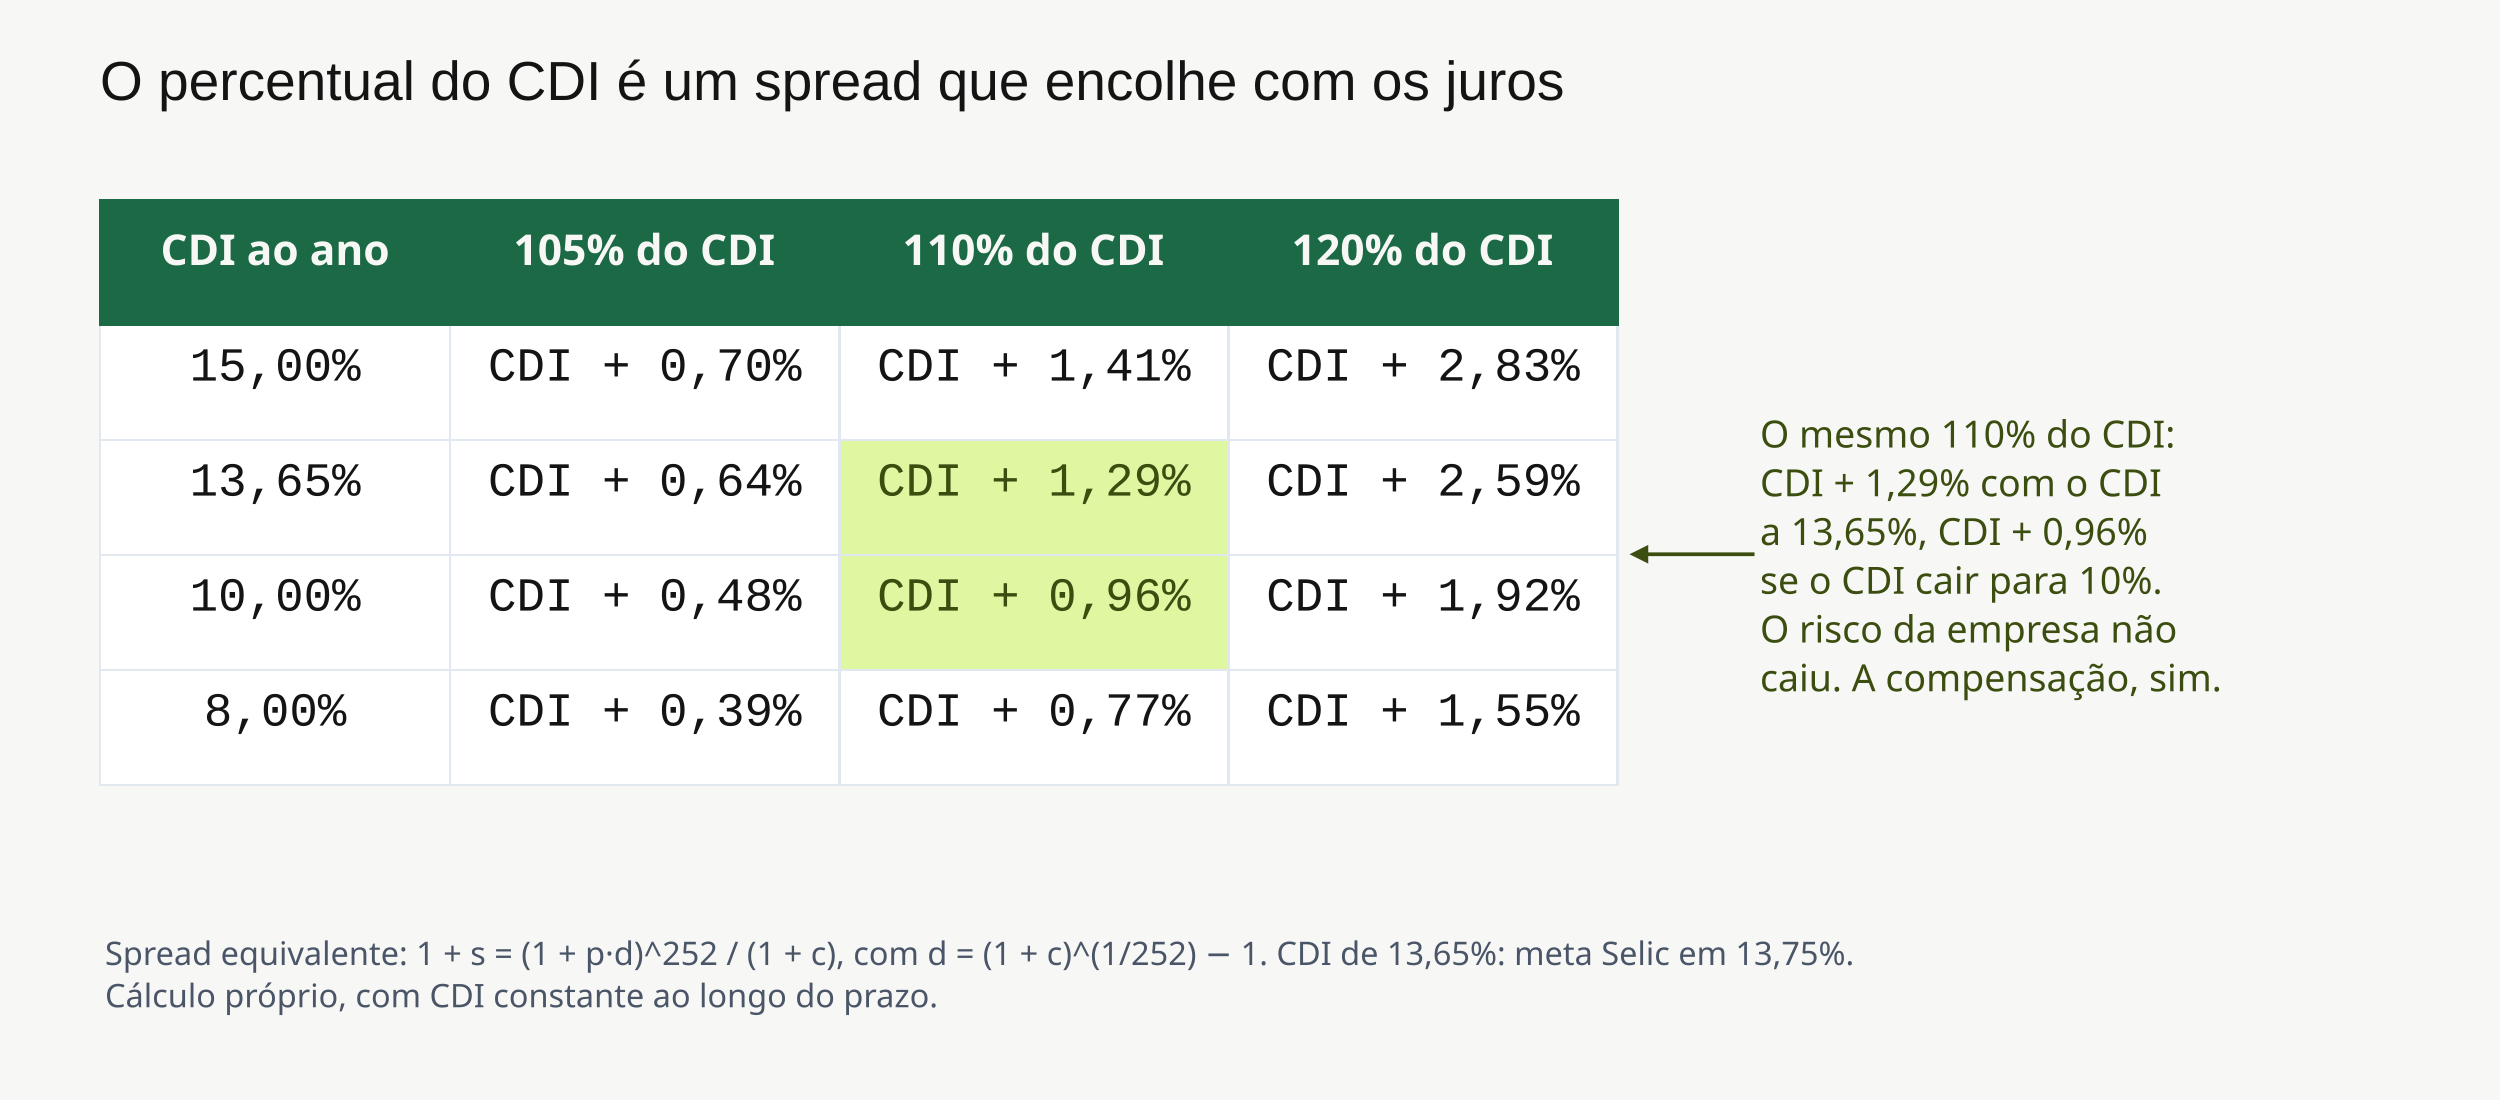
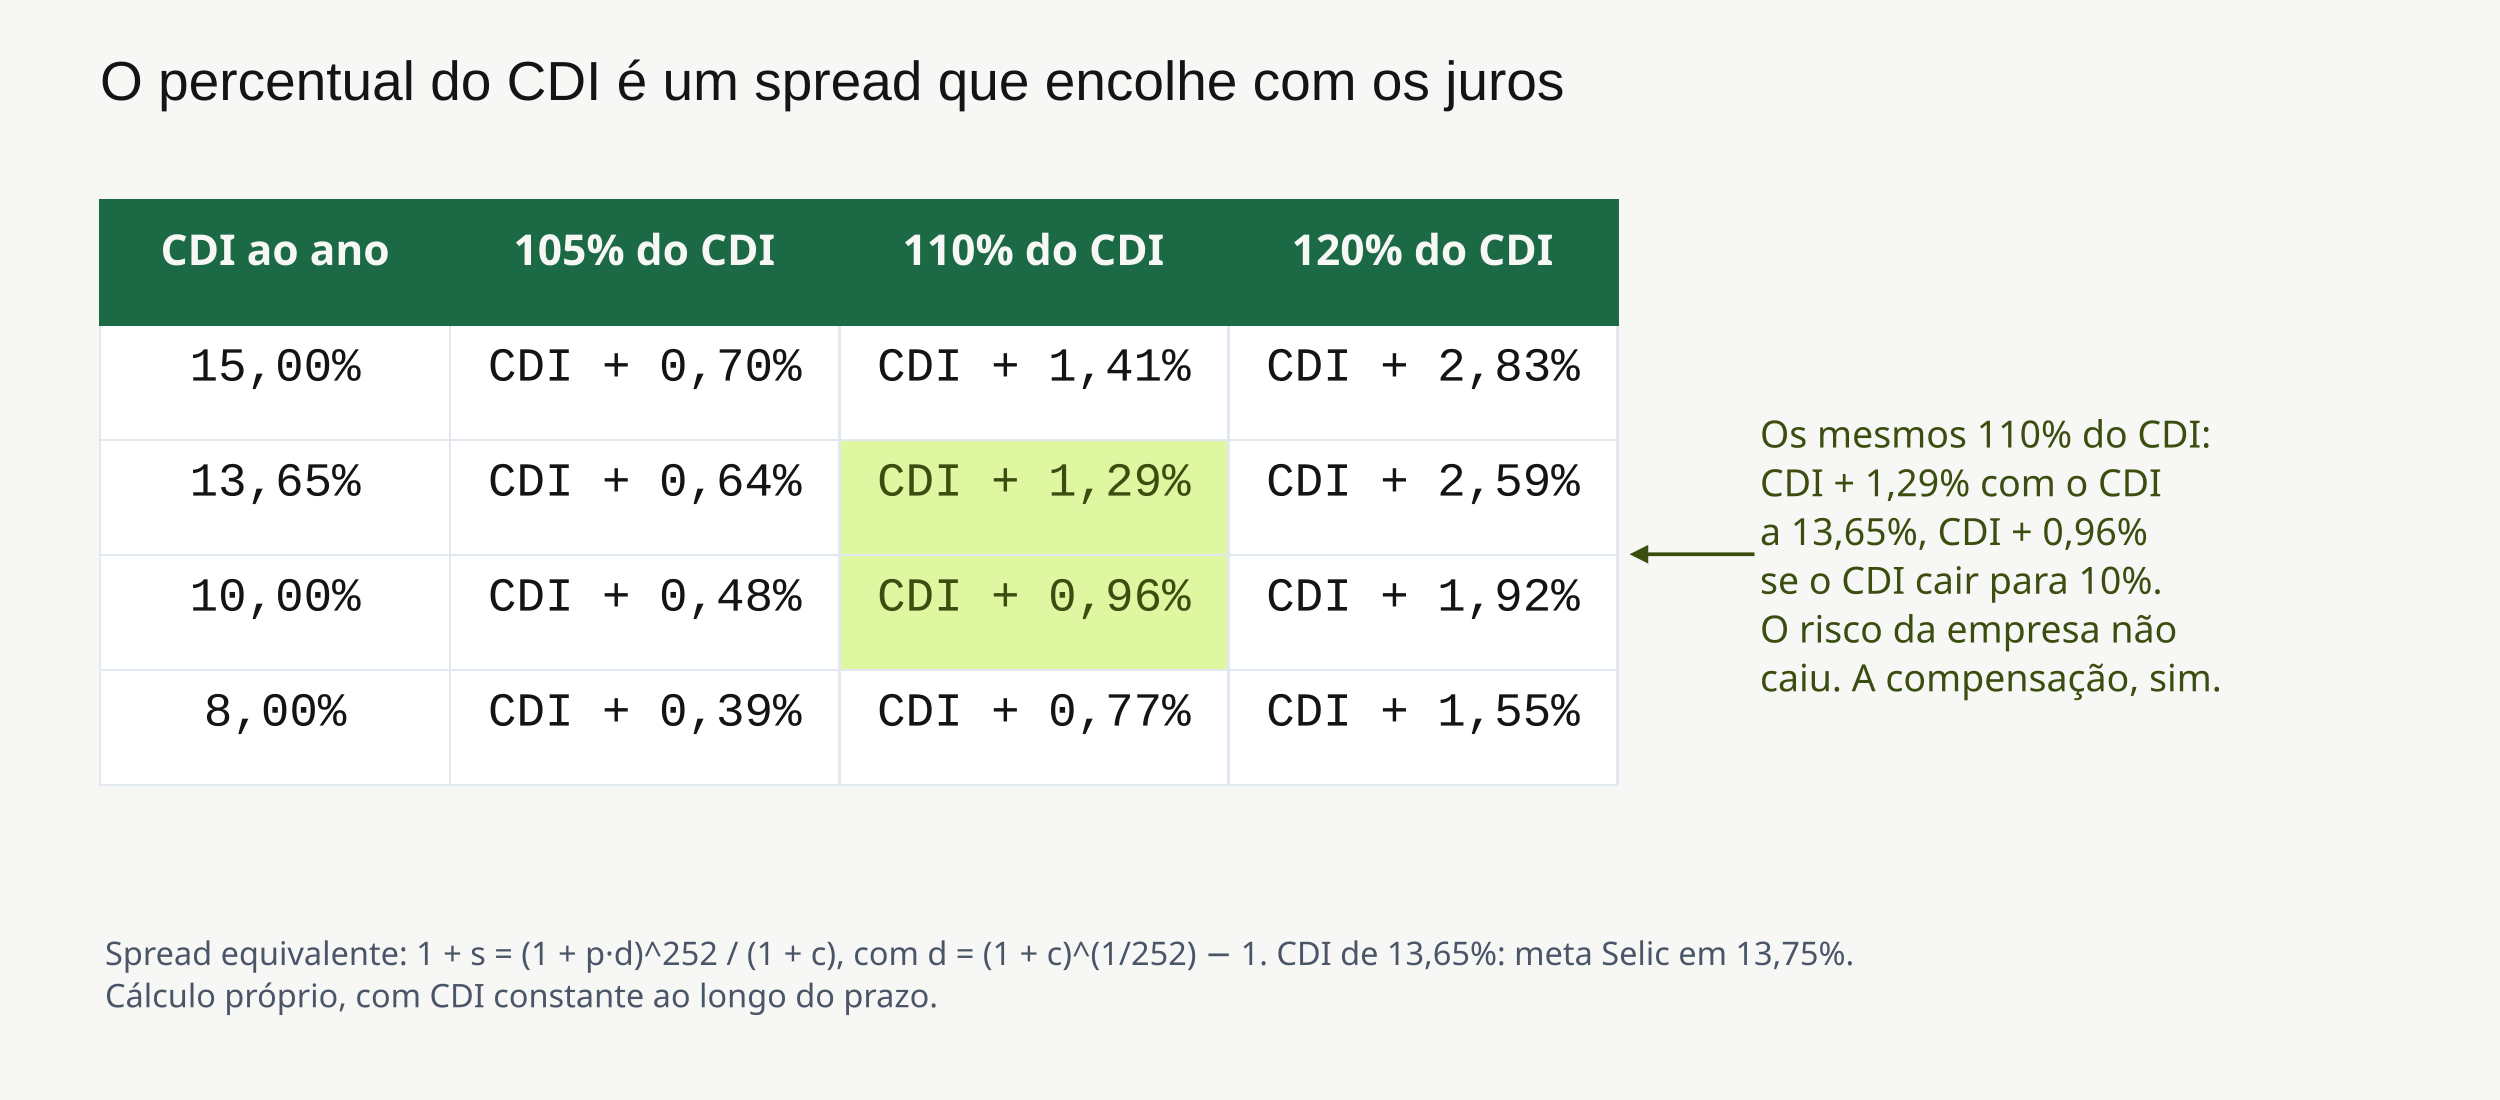
<svg xmlns="http://www.w3.org/2000/svg" class="main-svg" width="1000" height="440" style="" viewBox="0 0 1000 440">
  <rect x="0" y="0" width="1000" height="440" style="fill: rgb(247, 247, 245); fill-opacity: 1;" />
-   <defs id="defs-95bbab">
+   <defs id="defs-344958">
    <g class="clips" />
    <g class="gradients" />
    <g class="patterns" />
  </defs>
  <g class="bglayer" />
  <g class="layer-below">
    <g class="imagelayer" />
    <g class="shapelayer" />
  </g>
  <g class="cartesianlayer" />
  <g class="polarlayer" />
  <g class="smithlayer" />
  <g class="ternarylayer" />
  <g class="geolayer" />
  <g class="funnelarealayer" />
  <g class="pielayer" />
  <g class="iciclelayer" />
  <g class="treemaplayer" />
  <g class="sunburstlayer" />
  <g class="glimages" />
  <g class="table" overflow="visible" width="687" height="440" transform="" style="box-sizing: content-box; position: absolute; left: 0px; overflow: visible; shape-rendering: crispedges; pointer-events: all;">
-     <g class="table-control-view" transform="translate(40,80)" clip-path="url(#clip95bbab_scrollAreaBottomClip_b15c6ctrue)" style="box-sizing: content-box;">
+     <g class="table-control-view" transform="translate(40,80)" clip-path="url(#clip344958_scrollAreaBottomClip_1dbb28true)" style="box-sizing: content-box;">
      <rect class="scroll-background" fill="none" width="607" height="260" />
-       <g class="y-column" transform="" clip-path="url(#clip95bbab_columnBoundaryClippath_b15c6ctrue_0)">
+       <g class="y-column" transform="" clip-path="url(#clip344958_columnBoundaryClippath_1dbb28true_0)">
        <g class="column-block" id="cells1" transform="" style="cursor: default;">
          <g class="column-cells">
            <g class="column-cell" transform="translate(0,50)">
              <rect class="cell-rect" width="140.077" stroke-width="1" style="stroke: rgb(226, 232, 240); stroke-opacity: 1; fill: rgb(255, 255, 255); fill-opacity: 1;" height="46" />
              <g class="cell-text-holder" transform="translate(70.03846,8)" text-anchor="middle" style="shape-rendering: geometricprecision;">
                <text class="cell-text" dy="0.75em" style="cursor: auto; font-family: 'IBM Plex Mono', 'Courier New', monospace; font-size: 19px; fill: rgb(20, 20, 20); fill-opacity: 1;">15,00%</text>
              </g>
            </g>
            <g class="column-cell" transform="translate(0,96)">
              <rect class="cell-rect" width="140.077" stroke-width="1" style="stroke: rgb(226, 232, 240); stroke-opacity: 1; fill: rgb(255, 255, 255); fill-opacity: 1;" height="46" />
              <g class="cell-text-holder" transform="translate(70.03846,8)" text-anchor="middle" style="shape-rendering: geometricprecision;">
                <text class="cell-text" dy="0.75em" style="cursor: auto; font-family: 'IBM Plex Mono', 'Courier New', monospace; font-size: 19px; fill: rgb(20, 20, 20); fill-opacity: 1;">13,65%</text>
              </g>
            </g>
            <g class="column-cell" transform="translate(0,142)">
              <rect class="cell-rect" width="140.077" stroke-width="1" style="stroke: rgb(226, 232, 240); stroke-opacity: 1; fill: rgb(255, 255, 255); fill-opacity: 1;" height="46" />
              <g class="cell-text-holder" transform="translate(70.03846,8)" text-anchor="middle" style="shape-rendering: geometricprecision;">
                <text class="cell-text" dy="0.75em" style="cursor: auto; font-family: 'IBM Plex Mono', 'Courier New', monospace; font-size: 19px; fill: rgb(20, 20, 20); fill-opacity: 1;">10,00%</text>
              </g>
            </g>
            <g class="column-cell" transform="translate(0,188)">
              <rect class="cell-rect" width="140.077" stroke-width="1" style="stroke: rgb(226, 232, 240); stroke-opacity: 1; fill: rgb(255, 255, 255); fill-opacity: 1;" height="46" />
              <g class="cell-text-holder" transform="translate(70.03846,8)" text-anchor="middle" style="shape-rendering: geometricprecision;">
                <text class="cell-text" dy="0.75em" style="cursor: auto; font-family: 'IBM Plex Mono', 'Courier New', monospace; font-size: 19px; fill: rgb(20, 20, 20); fill-opacity: 1;">8,00%</text>
              </g>
            </g>
          </g>
        </g>
        <g class="column-block" id="cells2" transform="" style="cursor: default;">
          <g class="column-cells" />
        </g>
        <g class="column-block" id="header" style="cursor: ew-resize;">
          <g class="column-cells">
            <g class="column-cell" transform="">
              <rect class="cell-rect" width="140.077" stroke-width="1" style="stroke: rgb(27, 106, 69); stroke-opacity: 1; fill: rgb(27, 106, 69); fill-opacity: 1;" height="50" />
              <g class="cell-text-holder" transform="translate(24.22596,26)" style="shape-rendering: geometricprecision;">
                <text class="cell-text" dy="0" x="0" y="0" style="cursor: auto; font-family: &quot;Source Sans 3&quot;, system-ui, sans-serif; font-size: 17px; fill: rgb(247, 247, 245); fill-opacity: 1; white-space: pre;">
                  <tspan style="font-weight:bold">CDI ao ano</tspan>
                </text>
              </g>
            </g>
          </g>
        </g>
        <g class="column-boundary" />
-         <clipPath class="column-boundary-clippath" id="clip95bbab_columnBoundaryClippath_b15c6ctrue_0">
+         <clipPath class="column-boundary-clippath" id="clip344958_columnBoundaryClippath_1dbb28true_0">
          <rect class="column-boundary-rect" fill="none" width="142.077" height="267" x="-1" y="-1" />
        </clipPath>
      </g>
-       <g class="y-column" transform="translate(140.0769,0)" clip-path="url(#clip95bbab_columnBoundaryClippath_b15c6ctrue_1)">
+       <g class="y-column" transform="translate(140.0769,0)" clip-path="url(#clip344958_columnBoundaryClippath_1dbb28true_1)">
        <g class="column-block" id="cells1" transform="" style="cursor: default;">
          <g class="column-cells">
            <g class="column-cell" transform="translate(0,50)">
              <rect class="cell-rect" width="155.641" stroke-width="1" style="stroke: rgb(226, 232, 240); stroke-opacity: 1; fill: rgb(255, 255, 255); fill-opacity: 1;" height="46" />
              <g class="cell-text-holder" transform="translate(77.82051,8)" text-anchor="middle" style="shape-rendering: geometricprecision;">
                <text class="cell-text" dy="0.75em" x="0" y="0" style="cursor: auto; font-family: 'IBM Plex Mono', 'Courier New', monospace; font-size: 19px; fill: rgb(20, 20, 20); fill-opacity: 1; white-space: pre;">CDI + 0,70%</text>
              </g>
            </g>
            <g class="column-cell" transform="translate(0,96)">
              <rect class="cell-rect" width="155.641" stroke-width="1" style="stroke: rgb(226, 232, 240); stroke-opacity: 1; fill: rgb(255, 255, 255); fill-opacity: 1;" height="46" />
              <g class="cell-text-holder" transform="translate(77.82051,8)" text-anchor="middle" style="shape-rendering: geometricprecision;">
                <text class="cell-text" dy="0.75em" x="0" y="0" style="cursor: auto; font-family: 'IBM Plex Mono', 'Courier New', monospace; font-size: 19px; fill: rgb(20, 20, 20); fill-opacity: 1; white-space: pre;">CDI + 0,64%</text>
              </g>
            </g>
            <g class="column-cell" transform="translate(0,142)">
              <rect class="cell-rect" width="155.641" stroke-width="1" style="stroke: rgb(226, 232, 240); stroke-opacity: 1; fill: rgb(255, 255, 255); fill-opacity: 1;" height="46" />
              <g class="cell-text-holder" transform="translate(77.82051,8)" text-anchor="middle" style="shape-rendering: geometricprecision;">
                <text class="cell-text" dy="0.75em" x="0" y="0" style="cursor: auto; font-family: 'IBM Plex Mono', 'Courier New', monospace; font-size: 19px; fill: rgb(20, 20, 20); fill-opacity: 1; white-space: pre;">CDI + 0,48%</text>
              </g>
            </g>
            <g class="column-cell" transform="translate(0,188)">
              <rect class="cell-rect" width="155.641" stroke-width="1" style="stroke: rgb(226, 232, 240); stroke-opacity: 1; fill: rgb(255, 255, 255); fill-opacity: 1;" height="46" />
              <g class="cell-text-holder" transform="translate(77.82051,8)" text-anchor="middle" style="shape-rendering: geometricprecision;">
                <text class="cell-text" dy="0.75em" x="0" y="0" style="cursor: auto; font-family: 'IBM Plex Mono', 'Courier New', monospace; font-size: 19px; fill: rgb(20, 20, 20); fill-opacity: 1; white-space: pre;">CDI + 0,39%</text>
              </g>
            </g>
          </g>
        </g>
        <g class="column-block" id="cells2" transform="" style="cursor: default;">
          <g class="column-cells" />
        </g>
        <g class="column-block" id="header" style="cursor: ew-resize;">
          <g class="column-cells">
            <g class="column-cell" transform="">
              <rect class="cell-rect" width="155.641" stroke-width="1" style="stroke: rgb(27, 106, 69); stroke-opacity: 1; fill: rgb(27, 106, 69); fill-opacity: 1;" height="50" />
              <g class="cell-text-holder" transform="translate(25.30977,26)" style="shape-rendering: geometricprecision;">
                <text class="cell-text" dy="0" x="0" y="0" style="cursor: auto; font-family: &quot;Source Sans 3&quot;, system-ui, sans-serif; font-size: 17px; fill: rgb(247, 247, 245); fill-opacity: 1; white-space: pre;">
                  <tspan style="font-weight:bold">105% do CDI</tspan>
                </text>
              </g>
            </g>
          </g>
        </g>
        <g class="column-boundary" />
-         <clipPath class="column-boundary-clippath" id="clip95bbab_columnBoundaryClippath_b15c6ctrue_1">
+         <clipPath class="column-boundary-clippath" id="clip344958_columnBoundaryClippath_1dbb28true_1">
          <rect class="column-boundary-rect" fill="none" width="157.641" height="267" x="-1" y="-1" />
        </clipPath>
      </g>
-       <g class="y-column" transform="translate(295.7179,0)" clip-path="url(#clip95bbab_columnBoundaryClippath_b15c6ctrue_2)">
+       <g class="y-column" transform="translate(295.7179,0)" clip-path="url(#clip344958_columnBoundaryClippath_1dbb28true_2)">
        <g class="column-block" id="cells1" transform="" style="cursor: default;">
          <g class="column-cells">
            <g class="column-cell" transform="translate(0,50)">
              <rect class="cell-rect" width="155.641" stroke-width="1" style="stroke: rgb(226, 232, 240); stroke-opacity: 1; fill: rgb(255, 255, 255); fill-opacity: 1;" height="46" />
              <g class="cell-text-holder" transform="translate(77.82051,8)" text-anchor="middle" style="shape-rendering: geometricprecision;">
                <text class="cell-text" dy="0.75em" x="0" y="0" style="cursor: auto; font-family: 'IBM Plex Mono', 'Courier New', monospace; font-size: 19px; fill: rgb(20, 20, 20); fill-opacity: 1; white-space: pre;">CDI + 1,41%</text>
              </g>
            </g>
            <g class="column-cell" transform="translate(0,96)">
              <rect class="cell-rect" width="155.641" stroke-width="1" style="stroke: rgb(226, 232, 240); stroke-opacity: 1; fill: rgb(223, 247, 161); fill-opacity: 1;" height="46" />
              <g class="cell-text-holder" transform="translate(77.82051,8)" text-anchor="middle" style="shape-rendering: geometricprecision;">
                <text class="cell-text" dy="0.75em" x="0" y="0" style="cursor: auto; font-family: 'IBM Plex Mono', 'Courier New', monospace; font-size: 19px; fill: rgb(59, 78, 16); fill-opacity: 1; white-space: pre;">CDI + 1,29%</text>
              </g>
            </g>
            <g class="column-cell" transform="translate(0,142)">
              <rect class="cell-rect" width="155.641" stroke-width="1" style="stroke: rgb(226, 232, 240); stroke-opacity: 1; fill: rgb(223, 247, 161); fill-opacity: 1;" height="46" />
              <g class="cell-text-holder" transform="translate(77.82051,8)" text-anchor="middle" style="shape-rendering: geometricprecision;">
                <text class="cell-text" dy="0.75em" x="0" y="0" style="cursor: auto; font-family: 'IBM Plex Mono', 'Courier New', monospace; font-size: 19px; fill: rgb(59, 78, 16); fill-opacity: 1; white-space: pre;">CDI + 0,96%</text>
              </g>
            </g>
            <g class="column-cell" transform="translate(0,188)">
              <rect class="cell-rect" width="155.641" stroke-width="1" style="stroke: rgb(226, 232, 240); stroke-opacity: 1; fill: rgb(255, 255, 255); fill-opacity: 1;" height="46" />
              <g class="cell-text-holder" transform="translate(77.82051,8)" text-anchor="middle" style="shape-rendering: geometricprecision;">
                <text class="cell-text" dy="0.75em" x="0" y="0" style="cursor: auto; font-family: 'IBM Plex Mono', 'Courier New', monospace; font-size: 19px; fill: rgb(20, 20, 20); fill-opacity: 1; white-space: pre;">CDI + 0,77%</text>
              </g>
            </g>
          </g>
        </g>
        <g class="column-block" id="cells2" transform="" style="cursor: default;">
          <g class="column-cells" />
        </g>
        <g class="column-block" id="header" style="cursor: ew-resize;">
          <g class="column-cells">
            <g class="column-cell" transform="">
              <rect class="cell-rect" width="155.641" stroke-width="1" style="stroke: rgb(27, 106, 69); stroke-opacity: 1; fill: rgb(27, 106, 69); fill-opacity: 1;" height="50" />
              <g class="cell-text-holder" transform="translate(25.30953,26)" style="shape-rendering: geometricprecision;">
                <text class="cell-text" dy="0" x="0" y="0" style="cursor: auto; font-family: &quot;Source Sans 3&quot;, system-ui, sans-serif; font-size: 17px; fill: rgb(247, 247, 245); fill-opacity: 1; white-space: pre;">
                  <tspan style="font-weight:bold">110% do CDI</tspan>
                </text>
              </g>
            </g>
          </g>
        </g>
        <g class="column-boundary" />
-         <clipPath class="column-boundary-clippath" id="clip95bbab_columnBoundaryClippath_b15c6ctrue_2">
+         <clipPath class="column-boundary-clippath" id="clip344958_columnBoundaryClippath_1dbb28true_2">
          <rect class="column-boundary-rect" fill="none" width="157.641" height="267" x="-1" y="-1" />
        </clipPath>
      </g>
-       <g class="y-column" transform="translate(451.359,0)" clip-path="url(#clip95bbab_columnBoundaryClippath_b15c6ctrue_3)">
+       <g class="y-column" transform="translate(451.359,0)" clip-path="url(#clip344958_columnBoundaryClippath_1dbb28true_3)">
        <g class="column-block" id="cells1" transform="" style="cursor: default;">
          <g class="column-cells">
            <g class="column-cell" transform="translate(0,50)">
              <rect class="cell-rect" width="155.641" stroke-width="1" style="stroke: rgb(226, 232, 240); stroke-opacity: 1; fill: rgb(255, 255, 255); fill-opacity: 1;" height="46" />
              <g class="cell-text-holder" transform="translate(77.82051,8)" text-anchor="middle" style="shape-rendering: geometricprecision;">
                <text class="cell-text" dy="0.75em" x="0" y="0" style="cursor: auto; font-family: 'IBM Plex Mono', 'Courier New', monospace; font-size: 19px; fill: rgb(20, 20, 20); fill-opacity: 1; white-space: pre;">CDI + 2,83%</text>
              </g>
            </g>
            <g class="column-cell" transform="translate(0,96)">
              <rect class="cell-rect" width="155.641" stroke-width="1" style="stroke: rgb(226, 232, 240); stroke-opacity: 1; fill: rgb(255, 255, 255); fill-opacity: 1;" height="46" />
              <g class="cell-text-holder" transform="translate(77.82051,8)" text-anchor="middle" style="shape-rendering: geometricprecision;">
                <text class="cell-text" dy="0.75em" x="0" y="0" style="cursor: auto; font-family: 'IBM Plex Mono', 'Courier New', monospace; font-size: 19px; fill: rgb(20, 20, 20); fill-opacity: 1; white-space: pre;">CDI + 2,59%</text>
              </g>
            </g>
            <g class="column-cell" transform="translate(0,142)">
              <rect class="cell-rect" width="155.641" stroke-width="1" style="stroke: rgb(226, 232, 240); stroke-opacity: 1; fill: rgb(255, 255, 255); fill-opacity: 1;" height="46" />
              <g class="cell-text-holder" transform="translate(77.82051,8)" text-anchor="middle" style="shape-rendering: geometricprecision;">
                <text class="cell-text" dy="0.75em" x="0" y="0" style="cursor: auto; font-family: 'IBM Plex Mono', 'Courier New', monospace; font-size: 19px; fill: rgb(20, 20, 20); fill-opacity: 1; white-space: pre;">CDI + 1,92%</text>
              </g>
            </g>
            <g class="column-cell" transform="translate(0,188)">
              <rect class="cell-rect" width="155.641" stroke-width="1" style="stroke: rgb(226, 232, 240); stroke-opacity: 1; fill: rgb(255, 255, 255); fill-opacity: 1;" height="46" />
              <g class="cell-text-holder" transform="translate(77.82051,8)" text-anchor="middle" style="shape-rendering: geometricprecision;">
                <text class="cell-text" dy="0.75em" x="0" y="0" style="cursor: auto; font-family: 'IBM Plex Mono', 'Courier New', monospace; font-size: 19px; fill: rgb(20, 20, 20); fill-opacity: 1; white-space: pre;">CDI + 1,55%</text>
              </g>
            </g>
          </g>
        </g>
        <g class="column-block" id="cells2" transform="" style="cursor: default;">
          <g class="column-cells" />
        </g>
        <g class="column-block" id="header" style="cursor: ew-resize;">
          <g class="column-cells">
            <g class="column-cell" transform="">
              <rect class="cell-rect" width="155.641" stroke-width="1" style="stroke: rgb(27, 106, 69); stroke-opacity: 1; fill: rgb(27, 106, 69); fill-opacity: 1;" height="50" />
              <g class="cell-text-holder" transform="translate(25.30953,26)" style="shape-rendering: geometricprecision;">
                <text class="cell-text" dy="0" x="0" y="0" style="cursor: auto; font-family: &quot;Source Sans 3&quot;, system-ui, sans-serif; font-size: 17px; fill: rgb(247, 247, 245); fill-opacity: 1; white-space: pre;">
                  <tspan style="font-weight:bold">120% do CDI</tspan>
                </text>
              </g>
            </g>
          </g>
        </g>
        <g class="column-boundary" />
-         <clipPath class="column-boundary-clippath" id="clip95bbab_columnBoundaryClippath_b15c6ctrue_3">
+         <clipPath class="column-boundary-clippath" id="clip344958_columnBoundaryClippath_1dbb28true_3">
          <rect class="column-boundary-rect" fill="none" width="157.641" height="267" x="-1" y="-1" />
        </clipPath>
      </g>
-       <clipPath class="scroll-area-clip" id="clip95bbab_scrollAreaBottomClip_b15c6ctrue">
+       <clipPath class="scroll-area-clip" id="clip344958_scrollAreaBottomClip_1dbb28true">
        <rect class="scroll-area-clip-rect" x="-45" y="-5" fill="none" width="697" height="265" />
      </clipPath>
    </g>
  </g>
-   <defs id="topdefs-95bbab">
+   <defs id="topdefs-344958">
    <g class="clips" />
  </defs>
  <g class="layer-above">
    <g class="imagelayer" />
    <g class="shapelayer" />
  </g>
  <g class="infolayer">
    <g class="g-gtitle">
      <text class="gtitle" x="40" y="40" text-anchor="start" dy="0em" style="opacity: 1; font-family: Montserrat, Arial, sans-serif; font-size: 22px; fill: rgb(20, 20, 20); fill-opacity: 1; white-space: pre;">O percentual do CDI é um spread que encolhe com os juros</text>
    </g>
    <g class="annotation" data-index="0" style="opacity: 1;">
      <g class="annotation-text-g" transform="rotate(0,796.3,221.7)">
        <g class="cursor-pointer" transform="translate(702,161)">
          <rect class="bg" x="0.5" y="0.5" width="188" height="121" style="stroke-width: 1px; stroke: rgb(0, 0, 0); stroke-opacity: 0; fill: rgb(0, 0, 0); fill-opacity: 0;" />
          <text class="annotation-text" text-anchor="start" x="2" y="18" style="font-family: &quot;Source Sans 3&quot;, system-ui, sans-serif; font-size: 15px; fill: rgb(59, 78, 16); fill-opacity: 1; white-space: pre;">
-             <tspan class="line" dy="0em" x="2" y="18">O mesmo 110% do CDI:</tspan>
+             <tspan class="line" dy="0em" x="2" y="18">Os mesmos 110% do CDI:</tspan>
            <tspan class="line" dy="1.3em" x="2" y="18">CDI + 1,29% com o CDI</tspan>
            <tspan class="line" dy="2.6em" x="2" y="18">a 13,65%, CDI + 0,96%</tspan>
            <tspan class="line" dy="3.9em" x="2" y="18">se o CDI cair para 10%.</tspan>
            <tspan class="line" dy="5.2em" x="2" y="18">O risco da empresa não</tspan>
            <tspan class="line" dy="6.5em" x="2" y="18">caiu. A compensação, sim.</tspan>
          </text>
        </g>
      </g>
      <g class="annotation-arrow-g" style="opacity: 1;">
        <path d="M701.8,221.7L651.8,221.7" style="stroke-width: 1.5px; stroke: rgb(59, 78, 16); stroke-opacity: 1; stroke-dasharray: 0px, 0px, 48.05px, 50px;" />
        <path d="M-3.7,-2.5V2.5L1.3,0Z" transform="translate(653.75,221.7)rotate(180)scale(1.5)" style="fill: rgb(59, 78, 16); stroke-width: 0;" />
      </g>
    </g>
    <g class="annotation" data-index="1" style="opacity: 1;">
      <g class="annotation-text-g" transform="rotate(0,390,389.5)">
        <g class="cursor-pointer" transform="translate(40,370)">
          <rect class="bg" x="0.5" y="0.5" width="699" height="38" style="stroke-width: 1px; stroke: rgb(0, 0, 0); stroke-opacity: 0; fill: rgb(0, 0, 0); fill-opacity: 0;" />
          <text class="annotation-text" text-anchor="start" x="2" y="16" style="font-family: &quot;Source Sans 3&quot;, system-ui, sans-serif; font-size: 13px; fill: rgb(74, 85, 104); fill-opacity: 1; white-space: pre;">
            <tspan class="line" dy="0em" x="2" y="16">Spread equivalente: 1 + s = (1 + p·d)^252 / (1 + c), com d = (1 + c)^(1/252) − 1. CDI de 13,65%: meta Selic em 13,75%.</tspan>
            <tspan class="line" dy="1.3em" x="2" y="16">Cálculo próprio, com CDI constante ao longo do prazo.</tspan>
          </text>
        </g>
      </g>
    </g>
  </g>
</svg>
